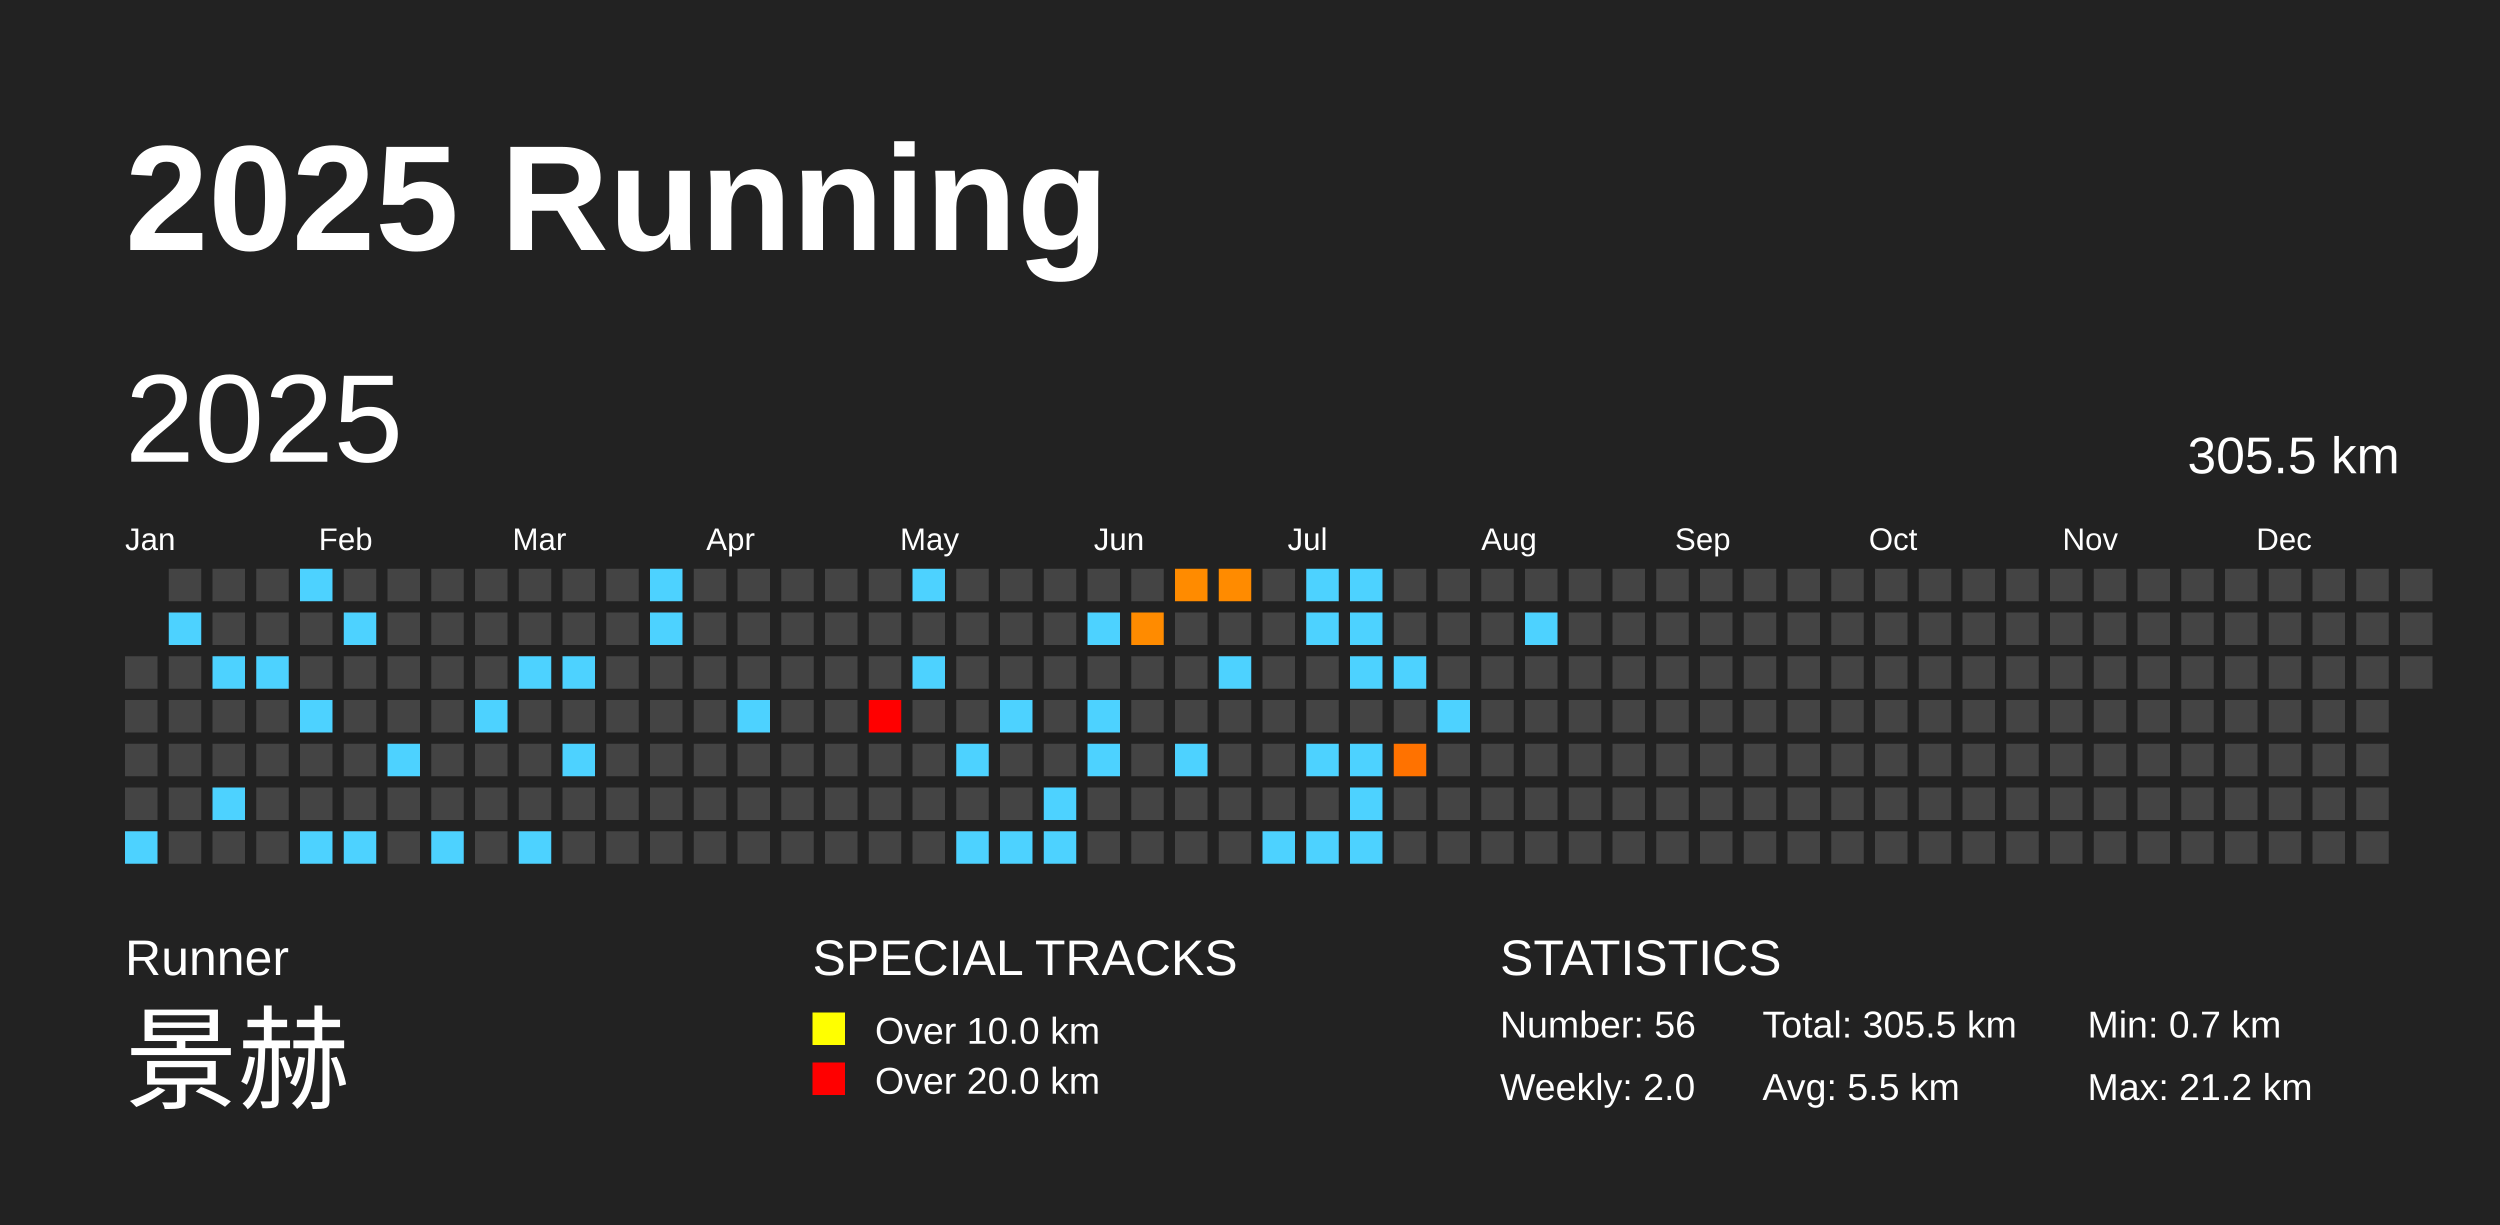
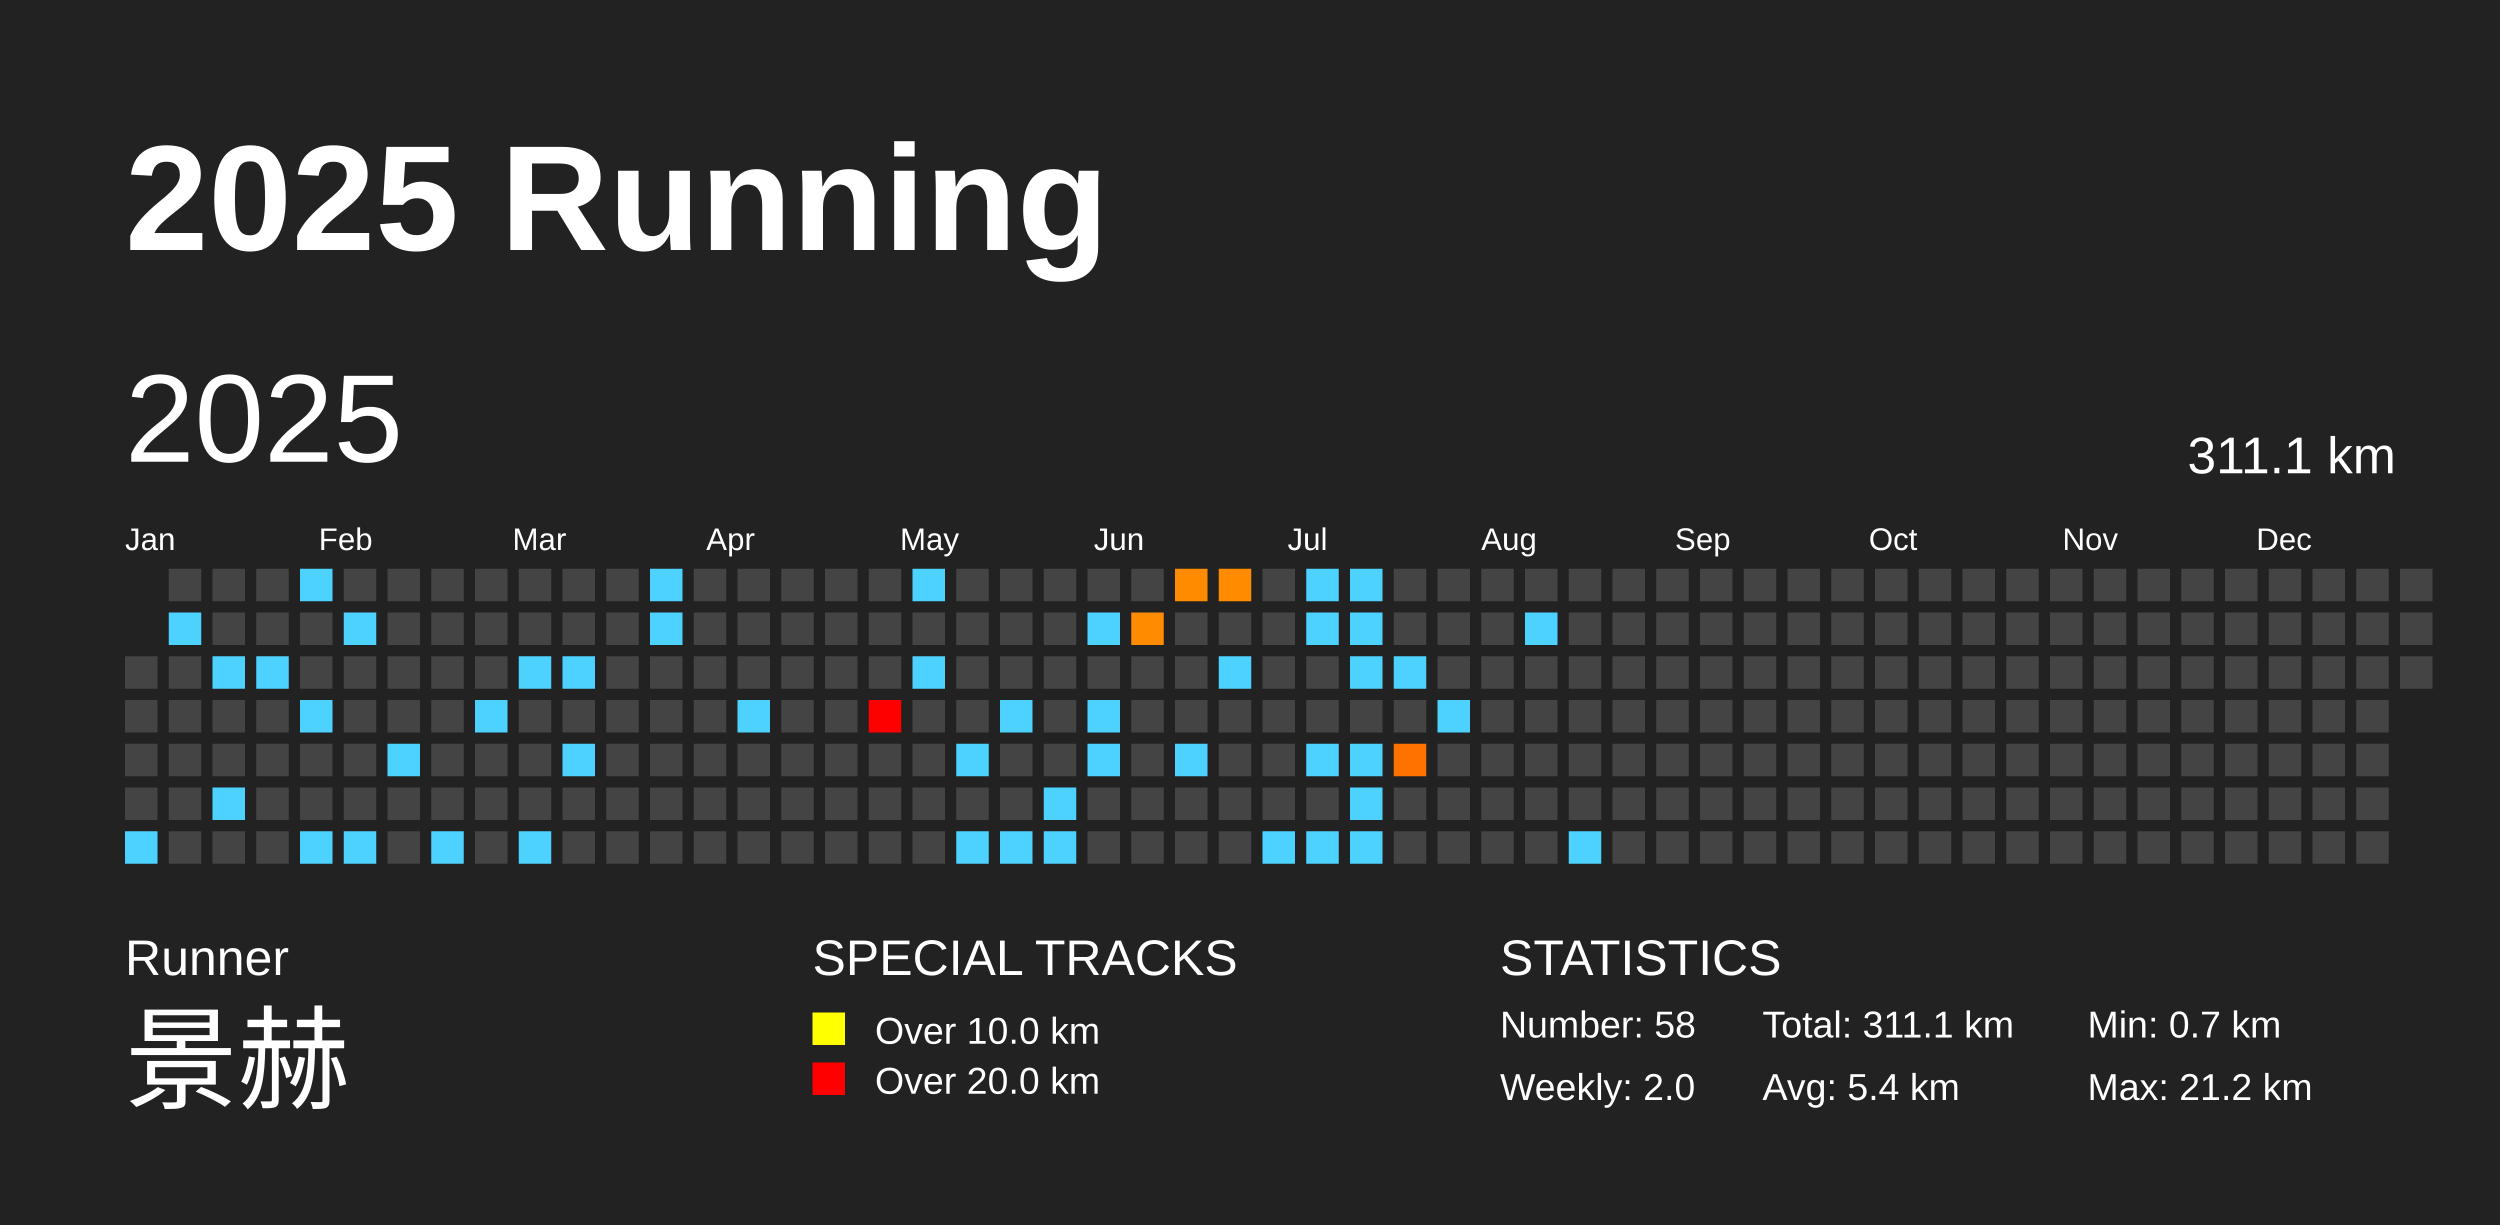
<svg xmlns="http://www.w3.org/2000/svg" baseProfile="full" height="98mm" version="1.1" viewBox="0,0,200,98" width="200mm">
  <defs />
  <rect fill="#222222" height="98" width="200" x="0" y="0" />
  <text fill="#FFFFFF" style="font-size:12px; font-family:Arial; font-weight:bold;" x="10" y="20">2025 Running</text>
  <text fill="#FFFFFF" style="font-size:4px; font-family:Arial" x="10" y="78">Runner</text>
  <text fill="#FFFFFF" style="font-size:9px; font-family:Arial" x="10" y="88">景赫</text>
  <text fill="#FFFFFF" style="font-size:4px; font-family:Arial" x="65" y="78">SPECIAL TRACKS</text>
  <rect fill="yellow" height="2.6" width="2.6" x="65" y="81" />
  <text fill="#FFFFFF" style="font-size:3px; font-family:Arial" x="70" y="83.5">Over 10.0 km</text>
  <rect fill="red" height="2.6" width="2.6" x="65" y="85" />
  <text fill="#FFFFFF" style="font-size:3px; font-family:Arial" x="70" y="87.5">Over 20.0 km</text>
  <text fill="#FFFFFF" style="font-size:4px; font-family:Arial" x="120" y="78">STATISTICS</text>
-   <text fill="#FFFFFF" style="font-size:3px; font-family:Arial" x="120" y="83">Number: 56</text>
+   <text fill="#FFFFFF" style="font-size:3px; font-family:Arial" x="120" y="83">Number: 58</text>
  <text fill="#FFFFFF" style="font-size:3px; font-family:Arial" x="120" y="88">Weekly: 2.0</text>
-   <text fill="#FFFFFF" style="font-size:3px; font-family:Arial" x="141" y="83">Total: 305.5 km</text>
-   <text fill="#FFFFFF" style="font-size:3px; font-family:Arial" x="141" y="88">Avg: 5.5 km</text>
+   <text fill="#FFFFFF" style="font-size:3px; font-family:Arial" x="141" y="83">Total: 311.1 km</text>
+   <text fill="#FFFFFF" style="font-size:3px; font-family:Arial" x="141" y="88">Avg: 5.4 km</text>
  <text fill="#FFFFFF" style="font-size:3px; font-family:Arial" x="167" y="83">Min: 0.7 km</text>
  <text fill="#FFFFFF" style="font-size:3px; font-family:Arial" x="167" y="88">Max: 21.2 km</text>
  <text dominant-baseline="hanging" fill="#FFFFFF" style="font-size:10.0px; font-family:Arial;" x="10" y="30">2025</text>
-   <text dominant-baseline="hanging" fill="#FFFFFF" style="font-size:4.125px; font-family:Arial;" x="175" y="35">305.5 km</text>
+   <text dominant-baseline="hanging" fill="#FFFFFF" style="font-size:4.125px; font-family:Arial;" x="175" y="35">311.1 km</text>
  <text fill="#FFFFFF" style="font-size:2.5px; font-family:Arial" x="10.0" y="44">Jan</text>
  <text fill="#FFFFFF" style="font-size:2.5px; font-family:Arial" x="25.5" y="44">Feb</text>
  <text fill="#FFFFFF" style="font-size:2.5px; font-family:Arial" x="41.0" y="44">Mar</text>
  <text fill="#FFFFFF" style="font-size:2.5px; font-family:Arial" x="56.5" y="44">Apr</text>
  <text fill="#FFFFFF" style="font-size:2.5px; font-family:Arial" x="72.0" y="44">May</text>
  <text fill="#FFFFFF" style="font-size:2.5px; font-family:Arial" x="87.5" y="44">Jun</text>
  <text fill="#FFFFFF" style="font-size:2.5px; font-family:Arial" x="103.0" y="44">Jul</text>
  <text fill="#FFFFFF" style="font-size:2.5px; font-family:Arial" x="118.5" y="44">Aug</text>
  <text fill="#FFFFFF" style="font-size:2.5px; font-family:Arial" x="134.0" y="44">Sep</text>
  <text fill="#FFFFFF" style="font-size:2.5px; font-family:Arial" x="149.5" y="44">Oct</text>
  <text fill="#FFFFFF" style="font-size:2.5px; font-family:Arial" x="165.0" y="44">Nov</text>
  <text fill="#FFFFFF" style="font-size:2.5px; font-family:Arial" x="180.5" y="44">Dec</text>
  <rect fill="#444444" height="2.6" width="2.6" x="10.0" y="52.5" />
  <rect fill="#444444" height="2.6" width="2.6" x="10.0" y="56.0" />
  <rect fill="#444444" height="2.6" width="2.6" x="10.0" y="59.5" />
  <rect fill="#444444" height="2.6" width="2.6" x="10.0" y="63.0" />
  <rect fill="#4dd2ff" height="2.6" width="2.6" x="10.0" y="66.5" />
  <rect fill="#444444" height="2.6" width="2.6" x="13.5" y="45.5" />
  <rect fill="#4dd2ff" height="2.6" width="2.6" x="13.5" y="49.0" />
  <rect fill="#444444" height="2.6" width="2.6" x="13.5" y="52.5" />
  <rect fill="#444444" height="2.6" width="2.6" x="13.5" y="56.0" />
  <rect fill="#444444" height="2.6" width="2.6" x="13.5" y="59.5" />
  <rect fill="#444444" height="2.6" width="2.6" x="13.5" y="63.0" />
  <rect fill="#444444" height="2.6" width="2.6" x="13.5" y="66.5" />
  <rect fill="#444444" height="2.6" width="2.6" x="17.0" y="45.5" />
  <rect fill="#444444" height="2.6" width="2.6" x="17.0" y="49.0" />
  <rect fill="#4dd2ff" height="2.6" width="2.6" x="17.0" y="52.5" />
  <rect fill="#444444" height="2.6" width="2.6" x="17.0" y="56.0" />
  <rect fill="#444444" height="2.6" width="2.6" x="17.0" y="59.5" />
  <rect fill="#4dd2ff" height="2.6" width="2.6" x="17.0" y="63.0" />
  <rect fill="#444444" height="2.6" width="2.6" x="17.0" y="66.5" />
  <rect fill="#444444" height="2.6" width="2.6" x="20.5" y="45.5" />
  <rect fill="#444444" height="2.6" width="2.6" x="20.5" y="49.0" />
  <rect fill="#4dd2ff" height="2.6" width="2.6" x="20.5" y="52.5" />
  <rect fill="#444444" height="2.6" width="2.6" x="20.5" y="56.0" />
  <rect fill="#444444" height="2.6" width="2.6" x="20.5" y="59.5" />
  <rect fill="#444444" height="2.6" width="2.6" x="20.5" y="63.0" />
  <rect fill="#444444" height="2.6" width="2.6" x="20.5" y="66.5" />
  <rect fill="#4dd2ff" height="2.6" width="2.6" x="24.0" y="45.5" />
  <rect fill="#444444" height="2.6" width="2.6" x="24.0" y="49.0" />
  <rect fill="#444444" height="2.6" width="2.6" x="24.0" y="52.5" />
  <rect fill="#4dd2ff" height="2.6" width="2.6" x="24.0" y="56.0" />
  <rect fill="#444444" height="2.6" width="2.6" x="24.0" y="59.5" />
  <rect fill="#444444" height="2.6" width="2.6" x="24.0" y="63.0" />
  <rect fill="#4dd2ff" height="2.6" width="2.6" x="24.0" y="66.5" />
  <rect fill="#444444" height="2.6" width="2.6" x="27.5" y="45.5" />
  <rect fill="#4dd2ff" height="2.6" width="2.6" x="27.5" y="49.0" />
  <rect fill="#444444" height="2.6" width="2.6" x="27.5" y="52.5" />
  <rect fill="#444444" height="2.6" width="2.6" x="27.5" y="56.0" />
  <rect fill="#444444" height="2.6" width="2.6" x="27.5" y="59.5" />
  <rect fill="#444444" height="2.6" width="2.6" x="27.5" y="63.0" />
  <rect fill="#4dd2ff" height="2.6" width="2.6" x="27.5" y="66.5" />
  <rect fill="#444444" height="2.6" width="2.6" x="31.0" y="45.5" />
  <rect fill="#444444" height="2.6" width="2.6" x="31.0" y="49.0" />
  <rect fill="#444444" height="2.6" width="2.6" x="31.0" y="52.5" />
  <rect fill="#444444" height="2.6" width="2.6" x="31.0" y="56.0" />
  <rect fill="#4dd2ff" height="2.6" width="2.6" x="31.0" y="59.5" />
  <rect fill="#444444" height="2.6" width="2.6" x="31.0" y="63.0" />
  <rect fill="#444444" height="2.6" width="2.6" x="31.0" y="66.5" />
  <rect fill="#444444" height="2.6" width="2.6" x="34.5" y="45.5" />
  <rect fill="#444444" height="2.6" width="2.6" x="34.5" y="49.0" />
  <rect fill="#444444" height="2.6" width="2.6" x="34.5" y="52.5" />
  <rect fill="#444444" height="2.6" width="2.6" x="34.5" y="56.0" />
  <rect fill="#444444" height="2.6" width="2.6" x="34.5" y="59.5" />
  <rect fill="#444444" height="2.6" width="2.6" x="34.5" y="63.0" />
  <rect fill="#4dd2ff" height="2.6" width="2.6" x="34.5" y="66.5" />
  <rect fill="#444444" height="2.6" width="2.6" x="38.0" y="45.5" />
  <rect fill="#444444" height="2.6" width="2.6" x="38.0" y="49.0" />
  <rect fill="#444444" height="2.6" width="2.6" x="38.0" y="52.5" />
  <rect fill="#4dd2ff" height="2.6" width="2.6" x="38.0" y="56.0" />
  <rect fill="#444444" height="2.6" width="2.6" x="38.0" y="59.5" />
  <rect fill="#444444" height="2.6" width="2.6" x="38.0" y="63.0" />
  <rect fill="#444444" height="2.6" width="2.6" x="38.0" y="66.5" />
  <rect fill="#444444" height="2.6" width="2.6" x="41.5" y="45.5" />
  <rect fill="#444444" height="2.6" width="2.6" x="41.5" y="49.0" />
  <rect fill="#4dd2ff" height="2.6" width="2.6" x="41.5" y="52.5" />
  <rect fill="#444444" height="2.6" width="2.6" x="41.5" y="56.0" />
  <rect fill="#444444" height="2.6" width="2.6" x="41.5" y="59.5" />
  <rect fill="#444444" height="2.6" width="2.6" x="41.5" y="63.0" />
  <rect fill="#4dd2ff" height="2.6" width="2.6" x="41.5" y="66.5" />
  <rect fill="#444444" height="2.6" width="2.6" x="45.0" y="45.5" />
  <rect fill="#444444" height="2.6" width="2.6" x="45.0" y="49.0" />
  <rect fill="#4dd2ff" height="2.6" width="2.6" x="45.0" y="52.5" />
  <rect fill="#444444" height="2.6" width="2.6" x="45.0" y="56.0" />
  <rect fill="#4dd2ff" height="2.6" width="2.6" x="45.0" y="59.5" />
  <rect fill="#444444" height="2.6" width="2.6" x="45.0" y="63.0" />
  <rect fill="#444444" height="2.6" width="2.6" x="45.0" y="66.5" />
  <rect fill="#444444" height="2.6" width="2.6" x="48.5" y="45.5" />
  <rect fill="#444444" height="2.6" width="2.6" x="48.5" y="49.0" />
  <rect fill="#444444" height="2.6" width="2.6" x="48.5" y="52.5" />
  <rect fill="#444444" height="2.6" width="2.6" x="48.5" y="56.0" />
  <rect fill="#444444" height="2.6" width="2.6" x="48.5" y="59.5" />
  <rect fill="#444444" height="2.6" width="2.6" x="48.5" y="63.0" />
  <rect fill="#444444" height="2.6" width="2.6" x="48.5" y="66.5" />
  <rect fill="#4dd2ff" height="2.6" width="2.6" x="52.0" y="45.5" />
  <rect fill="#4dd2ff" height="2.6" width="2.6" x="52.0" y="49.0" />
  <rect fill="#444444" height="2.6" width="2.6" x="52.0" y="52.5" />
  <rect fill="#444444" height="2.6" width="2.6" x="52.0" y="56.0" />
  <rect fill="#444444" height="2.6" width="2.6" x="52.0" y="59.5" />
  <rect fill="#444444" height="2.6" width="2.6" x="52.0" y="63.0" />
  <rect fill="#444444" height="2.6" width="2.6" x="52.0" y="66.5" />
  <rect fill="#444444" height="2.6" width="2.6" x="55.5" y="45.5" />
  <rect fill="#444444" height="2.6" width="2.6" x="55.5" y="49.0" />
  <rect fill="#444444" height="2.6" width="2.6" x="55.5" y="52.5" />
  <rect fill="#444444" height="2.6" width="2.6" x="55.5" y="56.0" />
  <rect fill="#444444" height="2.6" width="2.6" x="55.5" y="59.5" />
  <rect fill="#444444" height="2.6" width="2.6" x="55.5" y="63.0" />
  <rect fill="#444444" height="2.6" width="2.6" x="55.5" y="66.5" />
  <rect fill="#444444" height="2.6" width="2.6" x="59.0" y="45.5" />
  <rect fill="#444444" height="2.6" width="2.6" x="59.0" y="49.0" />
  <rect fill="#444444" height="2.6" width="2.6" x="59.0" y="52.5" />
  <rect fill="#4dd2ff" height="2.6" width="2.6" x="59.0" y="56.0" />
  <rect fill="#444444" height="2.6" width="2.6" x="59.0" y="59.5" />
  <rect fill="#444444" height="2.6" width="2.6" x="59.0" y="63.0" />
  <rect fill="#444444" height="2.6" width="2.6" x="59.0" y="66.5" />
  <rect fill="#444444" height="2.6" width="2.6" x="62.5" y="45.5" />
  <rect fill="#444444" height="2.6" width="2.6" x="62.5" y="49.0" />
  <rect fill="#444444" height="2.6" width="2.6" x="62.5" y="52.5" />
  <rect fill="#444444" height="2.6" width="2.6" x="62.5" y="56.0" />
  <rect fill="#444444" height="2.6" width="2.6" x="62.5" y="59.5" />
  <rect fill="#444444" height="2.6" width="2.6" x="62.5" y="63.0" />
  <rect fill="#444444" height="2.6" width="2.6" x="62.5" y="66.5" />
  <rect fill="#444444" height="2.6" width="2.6" x="66.0" y="45.5" />
  <rect fill="#444444" height="2.6" width="2.6" x="66.0" y="49.0" />
  <rect fill="#444444" height="2.6" width="2.6" x="66.0" y="52.5" />
  <rect fill="#444444" height="2.6" width="2.6" x="66.0" y="56.0" />
  <rect fill="#444444" height="2.6" width="2.6" x="66.0" y="59.5" />
  <rect fill="#444444" height="2.6" width="2.6" x="66.0" y="63.0" />
  <rect fill="#444444" height="2.6" width="2.6" x="66.0" y="66.5" />
  <rect fill="#444444" height="2.6" width="2.6" x="69.5" y="45.5" />
  <rect fill="#444444" height="2.6" width="2.6" x="69.5" y="49.0" />
  <rect fill="#444444" height="2.6" width="2.6" x="69.5" y="52.5" />
  <rect fill="red" height="2.6" width="2.6" x="69.5" y="56.0" />
  <rect fill="#444444" height="2.6" width="2.6" x="69.5" y="59.5" />
  <rect fill="#444444" height="2.6" width="2.6" x="69.5" y="63.0" />
  <rect fill="#444444" height="2.6" width="2.6" x="69.5" y="66.5" />
  <rect fill="#4dd2ff" height="2.6" width="2.6" x="73.0" y="45.5" />
  <rect fill="#444444" height="2.6" width="2.6" x="73.0" y="49.0" />
  <rect fill="#4dd2ff" height="2.6" width="2.6" x="73.0" y="52.5" />
  <rect fill="#444444" height="2.6" width="2.6" x="73.0" y="56.0" />
  <rect fill="#444444" height="2.6" width="2.6" x="73.0" y="59.5" />
  <rect fill="#444444" height="2.6" width="2.6" x="73.0" y="63.0" />
  <rect fill="#444444" height="2.6" width="2.6" x="73.0" y="66.5" />
  <rect fill="#444444" height="2.6" width="2.6" x="76.5" y="45.5" />
  <rect fill="#444444" height="2.6" width="2.6" x="76.5" y="49.0" />
  <rect fill="#444444" height="2.6" width="2.6" x="76.5" y="52.5" />
  <rect fill="#444444" height="2.6" width="2.6" x="76.5" y="56.0" />
  <rect fill="#4dd2ff" height="2.6" width="2.6" x="76.5" y="59.5" />
  <rect fill="#444444" height="2.6" width="2.6" x="76.5" y="63.0" />
  <rect fill="#4dd2ff" height="2.6" width="2.6" x="76.5" y="66.5" />
  <rect fill="#444444" height="2.6" width="2.6" x="80.0" y="45.5" />
  <rect fill="#444444" height="2.6" width="2.6" x="80.0" y="49.0" />
  <rect fill="#444444" height="2.6" width="2.6" x="80.0" y="52.5" />
  <rect fill="#4dd2ff" height="2.6" width="2.6" x="80.0" y="56.0" />
  <rect fill="#444444" height="2.6" width="2.6" x="80.0" y="59.5" />
  <rect fill="#444444" height="2.6" width="2.6" x="80.0" y="63.0" />
  <rect fill="#4dd2ff" height="2.6" width="2.6" x="80.0" y="66.5" />
  <rect fill="#444444" height="2.6" width="2.6" x="83.5" y="45.5" />
  <rect fill="#444444" height="2.6" width="2.6" x="83.5" y="49.0" />
  <rect fill="#444444" height="2.6" width="2.6" x="83.5" y="52.5" />
  <rect fill="#444444" height="2.6" width="2.6" x="83.5" y="56.0" />
  <rect fill="#444444" height="2.6" width="2.6" x="83.5" y="59.5" />
  <rect fill="#4dd2ff" height="2.6" width="2.6" x="83.5" y="63.0" />
  <rect fill="#4dd2ff" height="2.6" width="2.6" x="83.5" y="66.5" />
  <rect fill="#444444" height="2.6" width="2.6" x="87.0" y="45.5" />
  <rect fill="#4dd2ff" height="2.6" width="2.6" x="87.0" y="49.0" />
  <rect fill="#444444" height="2.6" width="2.6" x="87.0" y="52.5" />
  <rect fill="#4dd2ff" height="2.6" width="2.6" x="87.0" y="56.0" />
  <rect fill="#4dd2ff" height="2.6" width="2.6" x="87.0" y="59.5" />
  <rect fill="#444444" height="2.6" width="2.6" x="87.0" y="63.0" />
  <rect fill="#444444" height="2.6" width="2.6" x="87.0" y="66.5" />
  <rect fill="#444444" height="2.6" width="2.6" x="90.5" y="45.5" />
  <rect fill="#ff8b00" height="2.6" width="2.6" x="90.5" y="49.0" />
  <rect fill="#444444" height="2.6" width="2.6" x="90.5" y="52.5" />
  <rect fill="#444444" height="2.6" width="2.6" x="90.5" y="56.0" />
  <rect fill="#444444" height="2.6" width="2.6" x="90.5" y="59.5" />
  <rect fill="#444444" height="2.6" width="2.6" x="90.5" y="63.0" />
  <rect fill="#444444" height="2.6" width="2.6" x="90.5" y="66.5" />
  <rect fill="#ff8b00" height="2.6" width="2.6" x="94.0" y="45.5" />
  <rect fill="#444444" height="2.6" width="2.6" x="94.0" y="49.0" />
  <rect fill="#444444" height="2.6" width="2.6" x="94.0" y="52.5" />
  <rect fill="#444444" height="2.6" width="2.6" x="94.0" y="56.0" />
  <rect fill="#4dd2ff" height="2.6" width="2.6" x="94.0" y="59.5" />
  <rect fill="#444444" height="2.6" width="2.6" x="94.0" y="63.0" />
  <rect fill="#444444" height="2.6" width="2.6" x="94.0" y="66.5" />
  <rect fill="#ff8b00" height="2.6" width="2.6" x="97.5" y="45.5" />
  <rect fill="#444444" height="2.6" width="2.6" x="97.5" y="49.0" />
  <rect fill="#4dd2ff" height="2.6" width="2.6" x="97.5" y="52.5" />
  <rect fill="#444444" height="2.6" width="2.6" x="97.5" y="56.0" />
  <rect fill="#444444" height="2.6" width="2.6" x="97.5" y="59.5" />
  <rect fill="#444444" height="2.6" width="2.6" x="97.5" y="63.0" />
  <rect fill="#444444" height="2.6" width="2.6" x="97.5" y="66.5" />
  <rect fill="#444444" height="2.6" width="2.6" x="101.0" y="45.5" />
  <rect fill="#444444" height="2.6" width="2.6" x="101.0" y="49.0" />
  <rect fill="#444444" height="2.6" width="2.6" x="101.0" y="52.5" />
  <rect fill="#444444" height="2.6" width="2.6" x="101.0" y="56.0" />
  <rect fill="#444444" height="2.6" width="2.6" x="101.0" y="59.5" />
  <rect fill="#444444" height="2.6" width="2.6" x="101.0" y="63.0" />
  <rect fill="#4dd2ff" height="2.6" width="2.6" x="101.0" y="66.5" />
  <rect fill="#4dd2ff" height="2.6" width="2.6" x="104.5" y="45.5" />
  <rect fill="#4dd2ff" height="2.6" width="2.6" x="104.5" y="49.0" />
  <rect fill="#444444" height="2.6" width="2.6" x="104.5" y="52.5" />
  <rect fill="#444444" height="2.6" width="2.6" x="104.5" y="56.0" />
  <rect fill="#4dd2ff" height="2.6" width="2.6" x="104.5" y="59.5" />
  <rect fill="#444444" height="2.6" width="2.6" x="104.5" y="63.0" />
  <rect fill="#4dd2ff" height="2.6" width="2.6" x="104.5" y="66.5" />
  <rect fill="#4dd2ff" height="2.6" width="2.6" x="108.0" y="45.5" />
  <rect fill="#4dd2ff" height="2.6" width="2.6" x="108.0" y="49.0" />
  <rect fill="#4dd2ff" height="2.6" width="2.6" x="108.0" y="52.5" />
  <rect fill="#444444" height="2.6" width="2.6" x="108.0" y="56.0" />
  <rect fill="#4dd2ff" height="2.6" width="2.6" x="108.0" y="59.5" />
  <rect fill="#4dd2ff" height="2.6" width="2.6" x="108.0" y="63.0" />
  <rect fill="#4dd2ff" height="2.6" width="2.6" x="108.0" y="66.5" />
  <rect fill="#444444" height="2.6" width="2.6" x="111.5" y="45.5" />
  <rect fill="#444444" height="2.6" width="2.6" x="111.5" y="49.0" />
  <rect fill="#4dd2ff" height="2.6" width="2.6" x="111.5" y="52.5" />
  <rect fill="#444444" height="2.6" width="2.6" x="111.5" y="56.0" />
  <rect fill="#ff7200" height="2.6" width="2.6" x="111.5" y="59.5" />
  <rect fill="#444444" height="2.6" width="2.6" x="111.5" y="63.0" />
  <rect fill="#444444" height="2.6" width="2.6" x="111.5" y="66.5" />
  <rect fill="#444444" height="2.6" width="2.6" x="115.0" y="45.5" />
  <rect fill="#444444" height="2.6" width="2.6" x="115.0" y="49.0" />
  <rect fill="#444444" height="2.6" width="2.6" x="115.0" y="52.5" />
  <rect fill="#4dd2ff" height="2.6" width="2.6" x="115.0" y="56.0" />
  <rect fill="#444444" height="2.6" width="2.6" x="115.0" y="59.5" />
  <rect fill="#444444" height="2.6" width="2.6" x="115.0" y="63.0" />
  <rect fill="#444444" height="2.6" width="2.6" x="115.0" y="66.5" />
  <rect fill="#444444" height="2.6" width="2.6" x="118.5" y="45.5" />
  <rect fill="#444444" height="2.6" width="2.6" x="118.5" y="49.0" />
  <rect fill="#444444" height="2.6" width="2.6" x="118.5" y="52.5" />
  <rect fill="#444444" height="2.6" width="2.6" x="118.5" y="56.0" />
  <rect fill="#444444" height="2.6" width="2.6" x="118.5" y="59.5" />
  <rect fill="#444444" height="2.6" width="2.6" x="118.5" y="63.0" />
  <rect fill="#444444" height="2.6" width="2.6" x="118.5" y="66.5" />
  <rect fill="#444444" height="2.6" width="2.6" x="122.0" y="45.5" />
  <rect fill="#4dd2ff" height="2.6" width="2.6" x="122.0" y="49.0" />
  <rect fill="#444444" height="2.6" width="2.6" x="122.0" y="52.5" />
  <rect fill="#444444" height="2.6" width="2.6" x="122.0" y="56.0" />
  <rect fill="#444444" height="2.6" width="2.6" x="122.0" y="59.5" />
  <rect fill="#444444" height="2.6" width="2.6" x="122.0" y="63.0" />
  <rect fill="#444444" height="2.6" width="2.6" x="122.0" y="66.5" />
  <rect fill="#444444" height="2.6" width="2.6" x="125.5" y="45.5" />
  <rect fill="#444444" height="2.6" width="2.6" x="125.5" y="49.0" />
  <rect fill="#444444" height="2.6" width="2.6" x="125.5" y="52.5" />
  <rect fill="#444444" height="2.6" width="2.6" x="125.5" y="56.0" />
  <rect fill="#444444" height="2.6" width="2.6" x="125.5" y="59.5" />
  <rect fill="#444444" height="2.6" width="2.6" x="125.5" y="63.0" />
-   <rect fill="#444444" height="2.6" width="2.6" x="125.5" y="66.5" />
+   <rect fill="#4dd2ff" height="2.6" width="2.6" x="125.5" y="66.5" />
  <rect fill="#444444" height="2.6" width="2.6" x="129.0" y="45.5" />
  <rect fill="#444444" height="2.6" width="2.6" x="129.0" y="49.0" />
  <rect fill="#444444" height="2.6" width="2.6" x="129.0" y="52.5" />
  <rect fill="#444444" height="2.6" width="2.6" x="129.0" y="56.0" />
  <rect fill="#444444" height="2.6" width="2.6" x="129.0" y="59.5" />
  <rect fill="#444444" height="2.6" width="2.6" x="129.0" y="63.0" />
  <rect fill="#444444" height="2.6" width="2.6" x="129.0" y="66.5" />
  <rect fill="#444444" height="2.6" width="2.6" x="132.5" y="45.5" />
  <rect fill="#444444" height="2.6" width="2.6" x="132.5" y="49.0" />
  <rect fill="#444444" height="2.6" width="2.6" x="132.5" y="52.5" />
  <rect fill="#444444" height="2.6" width="2.6" x="132.5" y="56.0" />
  <rect fill="#444444" height="2.6" width="2.6" x="132.5" y="59.5" />
  <rect fill="#444444" height="2.6" width="2.6" x="132.5" y="63.0" />
  <rect fill="#444444" height="2.6" width="2.6" x="132.5" y="66.5" />
  <rect fill="#444444" height="2.6" width="2.6" x="136.0" y="45.5" />
  <rect fill="#444444" height="2.6" width="2.6" x="136.0" y="49.0" />
  <rect fill="#444444" height="2.6" width="2.6" x="136.0" y="52.5" />
  <rect fill="#444444" height="2.6" width="2.6" x="136.0" y="56.0" />
  <rect fill="#444444" height="2.6" width="2.6" x="136.0" y="59.5" />
  <rect fill="#444444" height="2.6" width="2.6" x="136.0" y="63.0" />
  <rect fill="#444444" height="2.6" width="2.6" x="136.0" y="66.5" />
  <rect fill="#444444" height="2.6" width="2.6" x="139.5" y="45.5" />
  <rect fill="#444444" height="2.6" width="2.6" x="139.5" y="49.0" />
  <rect fill="#444444" height="2.6" width="2.6" x="139.5" y="52.5" />
  <rect fill="#444444" height="2.6" width="2.6" x="139.5" y="56.0" />
  <rect fill="#444444" height="2.6" width="2.6" x="139.5" y="59.5" />
  <rect fill="#444444" height="2.6" width="2.6" x="139.5" y="63.0" />
  <rect fill="#444444" height="2.6" width="2.6" x="139.5" y="66.5" />
  <rect fill="#444444" height="2.6" width="2.6" x="143.0" y="45.5" />
  <rect fill="#444444" height="2.6" width="2.6" x="143.0" y="49.0" />
  <rect fill="#444444" height="2.6" width="2.6" x="143.0" y="52.5" />
  <rect fill="#444444" height="2.6" width="2.6" x="143.0" y="56.0" />
  <rect fill="#444444" height="2.6" width="2.6" x="143.0" y="59.5" />
  <rect fill="#444444" height="2.6" width="2.6" x="143.0" y="63.0" />
  <rect fill="#444444" height="2.6" width="2.6" x="143.0" y="66.5" />
  <rect fill="#444444" height="2.6" width="2.6" x="146.5" y="45.5" />
  <rect fill="#444444" height="2.6" width="2.6" x="146.5" y="49.0" />
  <rect fill="#444444" height="2.6" width="2.6" x="146.5" y="52.5" />
  <rect fill="#444444" height="2.6" width="2.6" x="146.5" y="56.0" />
  <rect fill="#444444" height="2.6" width="2.6" x="146.5" y="59.5" />
  <rect fill="#444444" height="2.6" width="2.6" x="146.5" y="63.0" />
  <rect fill="#444444" height="2.6" width="2.6" x="146.5" y="66.5" />
  <rect fill="#444444" height="2.6" width="2.6" x="150.0" y="45.5" />
  <rect fill="#444444" height="2.6" width="2.6" x="150.0" y="49.0" />
  <rect fill="#444444" height="2.6" width="2.6" x="150.0" y="52.5" />
  <rect fill="#444444" height="2.6" width="2.6" x="150.0" y="56.0" />
  <rect fill="#444444" height="2.6" width="2.6" x="150.0" y="59.5" />
  <rect fill="#444444" height="2.6" width="2.6" x="150.0" y="63.0" />
  <rect fill="#444444" height="2.6" width="2.6" x="150.0" y="66.5" />
  <rect fill="#444444" height="2.6" width="2.6" x="153.5" y="45.5" />
  <rect fill="#444444" height="2.6" width="2.6" x="153.5" y="49.0" />
  <rect fill="#444444" height="2.6" width="2.6" x="153.5" y="52.5" />
  <rect fill="#444444" height="2.6" width="2.6" x="153.5" y="56.0" />
  <rect fill="#444444" height="2.6" width="2.6" x="153.5" y="59.5" />
  <rect fill="#444444" height="2.6" width="2.6" x="153.5" y="63.0" />
  <rect fill="#444444" height="2.6" width="2.6" x="153.5" y="66.5" />
  <rect fill="#444444" height="2.6" width="2.6" x="157.0" y="45.5" />
  <rect fill="#444444" height="2.6" width="2.6" x="157.0" y="49.0" />
  <rect fill="#444444" height="2.6" width="2.6" x="157.0" y="52.5" />
  <rect fill="#444444" height="2.6" width="2.6" x="157.0" y="56.0" />
  <rect fill="#444444" height="2.6" width="2.6" x="157.0" y="59.5" />
  <rect fill="#444444" height="2.6" width="2.6" x="157.0" y="63.0" />
  <rect fill="#444444" height="2.6" width="2.6" x="157.0" y="66.5" />
  <rect fill="#444444" height="2.6" width="2.6" x="160.5" y="45.5" />
  <rect fill="#444444" height="2.6" width="2.6" x="160.5" y="49.0" />
  <rect fill="#444444" height="2.6" width="2.6" x="160.5" y="52.5" />
  <rect fill="#444444" height="2.6" width="2.6" x="160.5" y="56.0" />
  <rect fill="#444444" height="2.6" width="2.6" x="160.5" y="59.5" />
  <rect fill="#444444" height="2.6" width="2.6" x="160.5" y="63.0" />
  <rect fill="#444444" height="2.6" width="2.6" x="160.5" y="66.5" />
  <rect fill="#444444" height="2.6" width="2.6" x="164.0" y="45.5" />
  <rect fill="#444444" height="2.6" width="2.6" x="164.0" y="49.0" />
  <rect fill="#444444" height="2.6" width="2.6" x="164.0" y="52.5" />
  <rect fill="#444444" height="2.6" width="2.6" x="164.0" y="56.0" />
  <rect fill="#444444" height="2.6" width="2.6" x="164.0" y="59.5" />
  <rect fill="#444444" height="2.6" width="2.6" x="164.0" y="63.0" />
  <rect fill="#444444" height="2.6" width="2.6" x="164.0" y="66.5" />
  <rect fill="#444444" height="2.6" width="2.6" x="167.5" y="45.5" />
  <rect fill="#444444" height="2.6" width="2.6" x="167.5" y="49.0" />
  <rect fill="#444444" height="2.6" width="2.6" x="167.5" y="52.5" />
  <rect fill="#444444" height="2.6" width="2.6" x="167.5" y="56.0" />
  <rect fill="#444444" height="2.6" width="2.6" x="167.5" y="59.5" />
  <rect fill="#444444" height="2.6" width="2.6" x="167.5" y="63.0" />
  <rect fill="#444444" height="2.6" width="2.6" x="167.5" y="66.5" />
  <rect fill="#444444" height="2.6" width="2.6" x="171.0" y="45.5" />
  <rect fill="#444444" height="2.6" width="2.6" x="171.0" y="49.0" />
  <rect fill="#444444" height="2.6" width="2.6" x="171.0" y="52.5" />
  <rect fill="#444444" height="2.6" width="2.6" x="171.0" y="56.0" />
  <rect fill="#444444" height="2.6" width="2.6" x="171.0" y="59.5" />
  <rect fill="#444444" height="2.6" width="2.6" x="171.0" y="63.0" />
  <rect fill="#444444" height="2.6" width="2.6" x="171.0" y="66.5" />
  <rect fill="#444444" height="2.6" width="2.6" x="174.5" y="45.5" />
  <rect fill="#444444" height="2.6" width="2.6" x="174.5" y="49.0" />
  <rect fill="#444444" height="2.6" width="2.6" x="174.5" y="52.5" />
  <rect fill="#444444" height="2.6" width="2.6" x="174.5" y="56.0" />
  <rect fill="#444444" height="2.6" width="2.6" x="174.5" y="59.5" />
  <rect fill="#444444" height="2.6" width="2.6" x="174.5" y="63.0" />
  <rect fill="#444444" height="2.6" width="2.6" x="174.5" y="66.5" />
  <rect fill="#444444" height="2.6" width="2.6" x="178.0" y="45.5" />
  <rect fill="#444444" height="2.6" width="2.6" x="178.0" y="49.0" />
  <rect fill="#444444" height="2.6" width="2.6" x="178.0" y="52.5" />
  <rect fill="#444444" height="2.6" width="2.6" x="178.0" y="56.0" />
  <rect fill="#444444" height="2.6" width="2.6" x="178.0" y="59.5" />
  <rect fill="#444444" height="2.6" width="2.6" x="178.0" y="63.0" />
  <rect fill="#444444" height="2.6" width="2.6" x="178.0" y="66.5" />
  <rect fill="#444444" height="2.6" width="2.6" x="181.5" y="45.5" />
  <rect fill="#444444" height="2.6" width="2.6" x="181.5" y="49.0" />
  <rect fill="#444444" height="2.6" width="2.6" x="181.5" y="52.5" />
  <rect fill="#444444" height="2.6" width="2.6" x="181.5" y="56.0" />
  <rect fill="#444444" height="2.6" width="2.6" x="181.5" y="59.5" />
  <rect fill="#444444" height="2.6" width="2.6" x="181.5" y="63.0" />
  <rect fill="#444444" height="2.6" width="2.6" x="181.5" y="66.5" />
  <rect fill="#444444" height="2.6" width="2.6" x="185.0" y="45.5" />
  <rect fill="#444444" height="2.6" width="2.6" x="185.0" y="49.0" />
  <rect fill="#444444" height="2.6" width="2.6" x="185.0" y="52.5" />
  <rect fill="#444444" height="2.6" width="2.6" x="185.0" y="56.0" />
  <rect fill="#444444" height="2.6" width="2.6" x="185.0" y="59.5" />
  <rect fill="#444444" height="2.6" width="2.6" x="185.0" y="63.0" />
  <rect fill="#444444" height="2.6" width="2.6" x="185.0" y="66.5" />
  <rect fill="#444444" height="2.6" width="2.6" x="188.5" y="45.5" />
  <rect fill="#444444" height="2.6" width="2.6" x="188.5" y="49.0" />
  <rect fill="#444444" height="2.6" width="2.6" x="188.5" y="52.5" />
  <rect fill="#444444" height="2.6" width="2.6" x="188.5" y="56.0" />
  <rect fill="#444444" height="2.6" width="2.6" x="188.5" y="59.5" />
  <rect fill="#444444" height="2.6" width="2.6" x="188.5" y="63.0" />
  <rect fill="#444444" height="2.6" width="2.6" x="188.5" y="66.5" />
  <rect fill="#444444" height="2.6" width="2.6" x="192.0" y="45.5" />
  <rect fill="#444444" height="2.6" width="2.6" x="192.0" y="49.0" />
  <rect fill="#444444" height="2.6" width="2.6" x="192.0" y="52.5" />
</svg>
